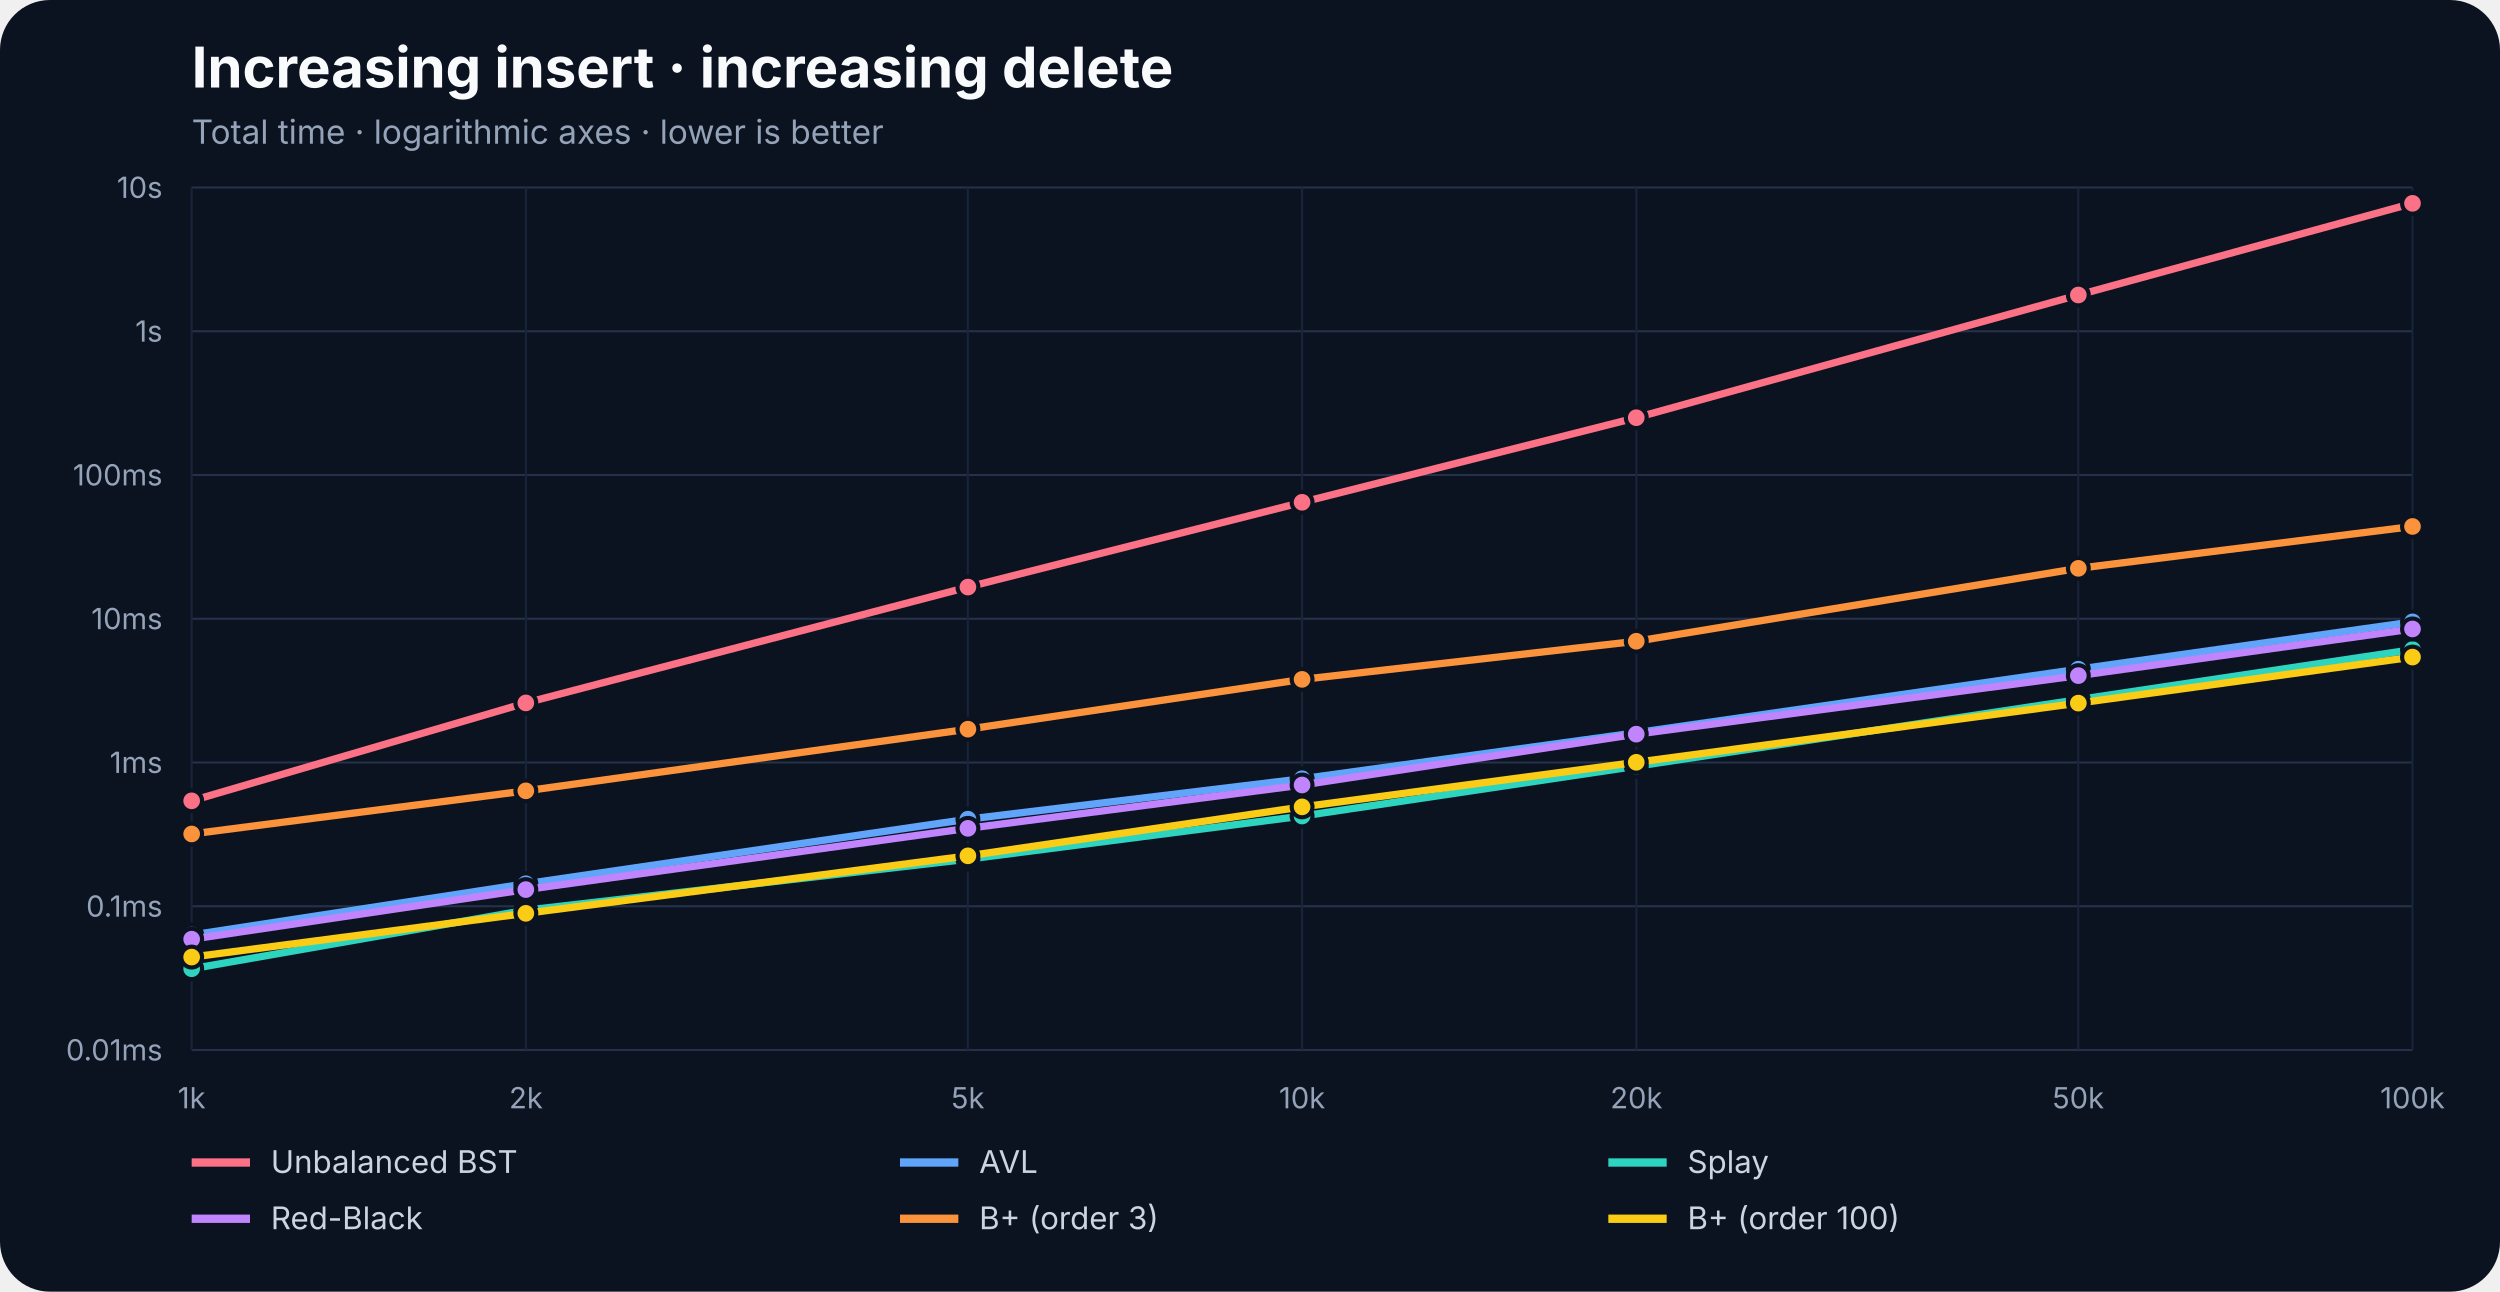
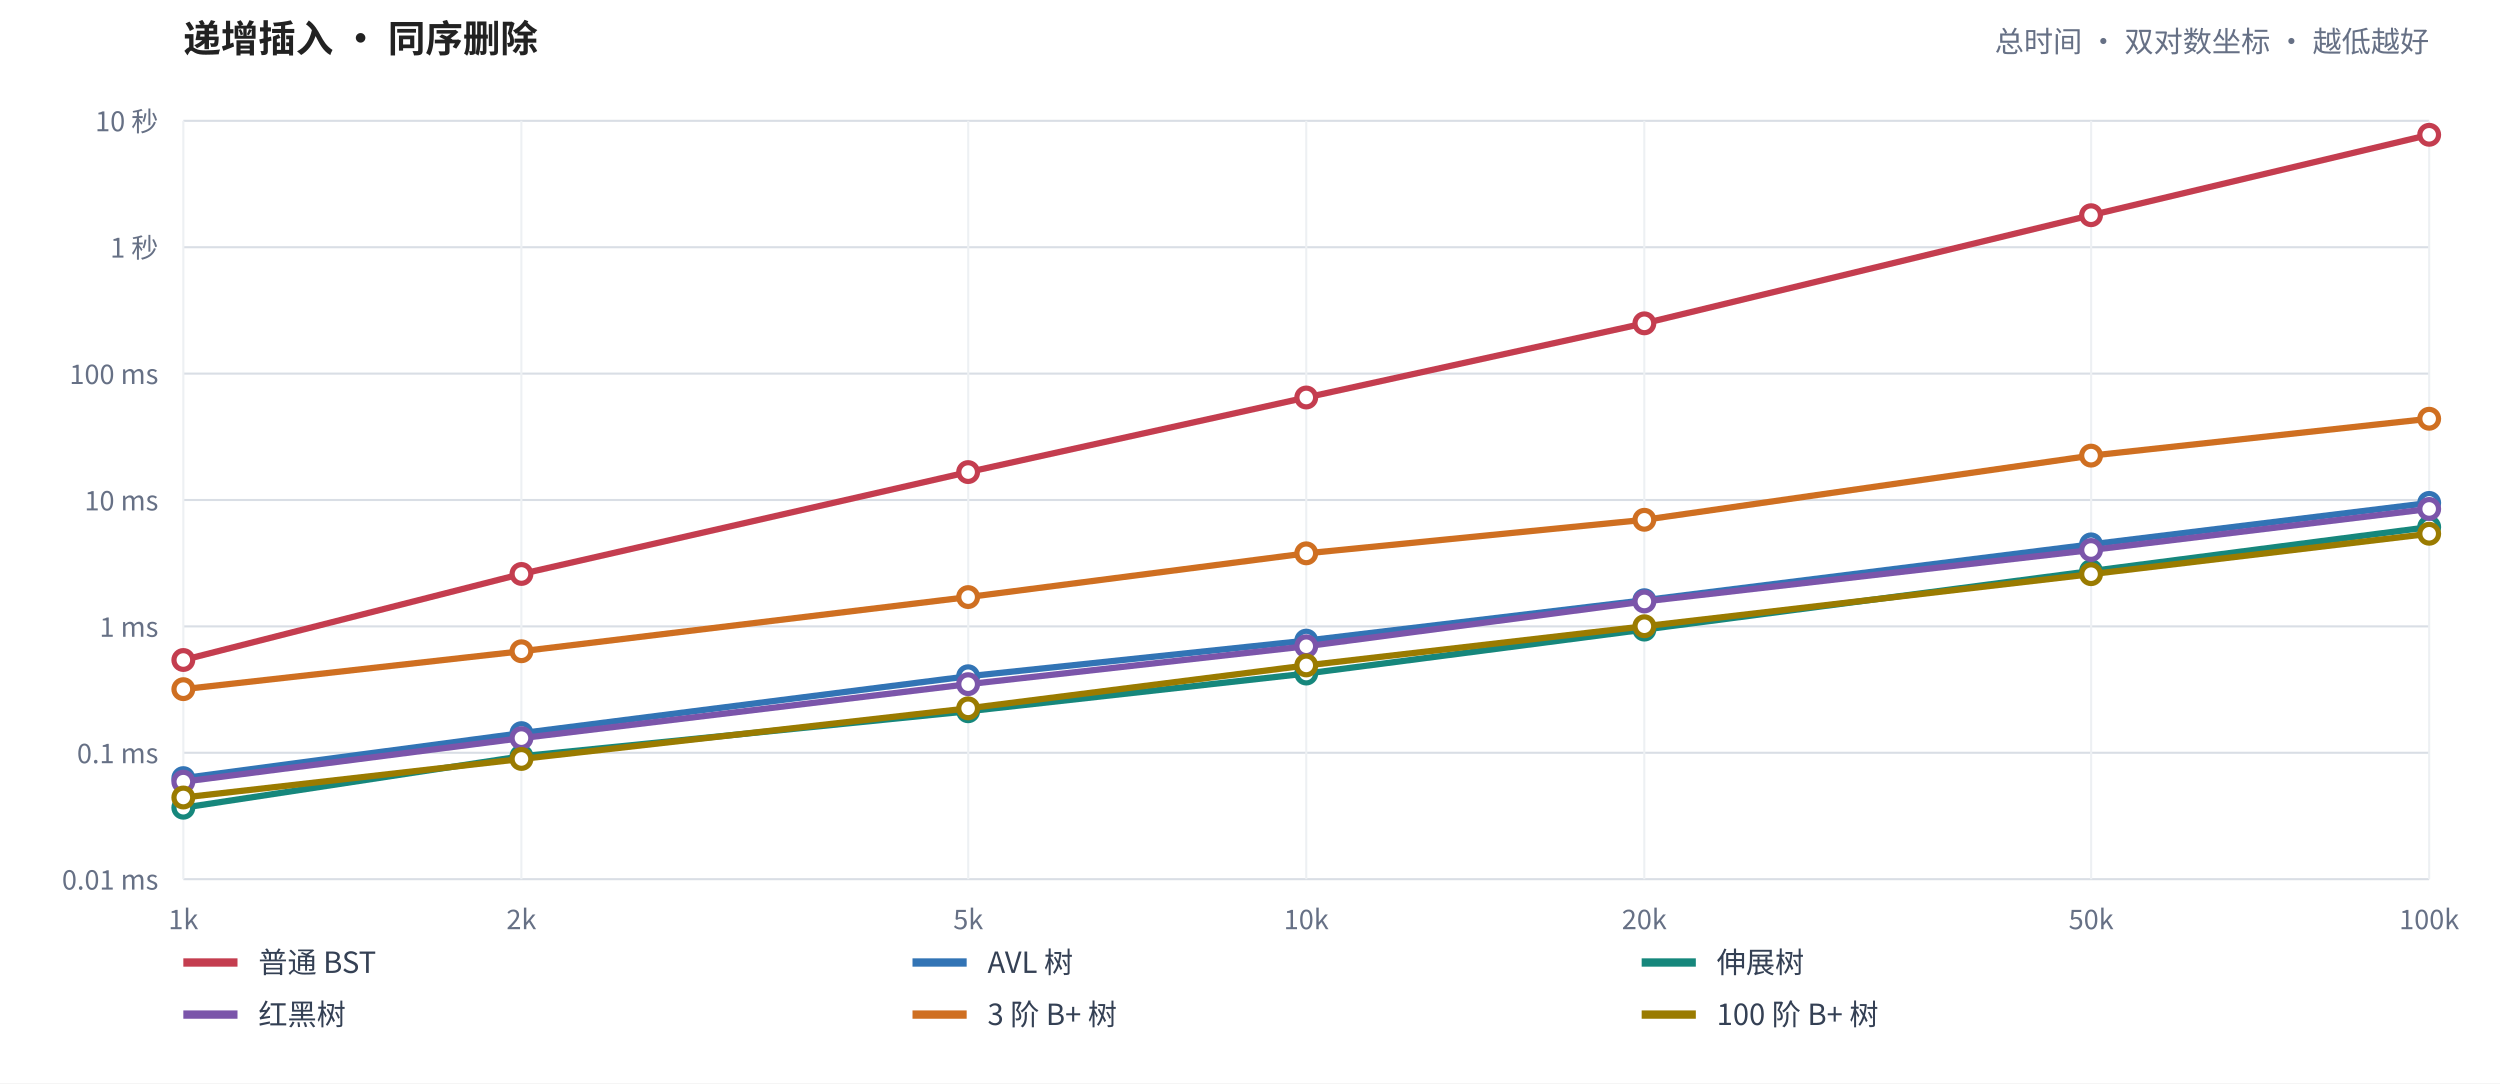
- <svg xmlns="http://www.w3.org/2000/svg" width="1200" height="620" viewBox="0 0 1200 620" role="img" aria-label="Increasing insert · increasing delete">
-   <rect width="1200" height="620" rx="24" fill="#0b1220" />
-   <text x="92" y="42" fill="#f8fafc" font-family="Inter,Arial,sans-serif" font-size="27" font-weight="700">Increasing insert · increasing delete</text>
-   <text x="92" y="69" fill="#94a3b8" font-family="Inter,Arial,sans-serif" font-size="16">Total time · logarithmic axes · lower is better</text>
-   <line x1="92" y1="504" x2="1158" y2="504" stroke="#243148" />
-   <text x="78" y="509" text-anchor="end" fill="#94a3b8" font-family="Inter,Arial,sans-serif" font-size="14">0.01ms</text>
-   <line x1="92" y1="435" x2="1158" y2="435" stroke="#243148" />
-   <text x="78" y="440" text-anchor="end" fill="#94a3b8" font-family="Inter,Arial,sans-serif" font-size="14">0.1ms</text>
-   <line x1="92" y1="366" x2="1158" y2="366" stroke="#243148" />
-   <text x="78" y="371" text-anchor="end" fill="#94a3b8" font-family="Inter,Arial,sans-serif" font-size="14">1ms</text>
-   <line x1="92" y1="297" x2="1158" y2="297" stroke="#243148" />
-   <text x="78" y="302" text-anchor="end" fill="#94a3b8" font-family="Inter,Arial,sans-serif" font-size="14">10ms</text>
-   <line x1="92" y1="228" x2="1158" y2="228" stroke="#243148" />
-   <text x="78" y="233" text-anchor="end" fill="#94a3b8" font-family="Inter,Arial,sans-serif" font-size="14">100ms</text>
-   <line x1="92" y1="159" x2="1158" y2="159" stroke="#243148" />
-   <text x="78" y="164" text-anchor="end" fill="#94a3b8" font-family="Inter,Arial,sans-serif" font-size="14">1s</text>
-   <line x1="92" y1="90" x2="1158" y2="90" stroke="#243148" />
-   <text x="78" y="95" text-anchor="end" fill="#94a3b8" font-family="Inter,Arial,sans-serif" font-size="14">10s</text>
-   <line x1="92" y1="90" x2="92" y2="504" stroke="#18243a" />
-   <text x="92" y="532" text-anchor="middle" fill="#94a3b8" font-family="Inter,Arial,sans-serif" font-size="14">1k</text>
-   <line x1="252.449" y1="90" x2="252.449" y2="504" stroke="#18243a" />
-   <text x="252.449" y="532" text-anchor="middle" fill="#94a3b8" font-family="Inter,Arial,sans-serif" font-size="14">2k</text>
-   <line x1="464.551" y1="90" x2="464.551" y2="504" stroke="#18243a" />
-   <text x="464.551" y="532" text-anchor="middle" fill="#94a3b8" font-family="Inter,Arial,sans-serif" font-size="14">5k</text>
-   <line x1="625" y1="90" x2="625" y2="504" stroke="#18243a" />
-   <text x="625" y="532" text-anchor="middle" fill="#94a3b8" font-family="Inter,Arial,sans-serif" font-size="14">10k</text>
-   <line x1="785.449" y1="90" x2="785.449" y2="504" stroke="#18243a" />
-   <text x="785.449" y="532" text-anchor="middle" fill="#94a3b8" font-family="Inter,Arial,sans-serif" font-size="14">20k</text>
-   <line x1="997.551" y1="90" x2="997.551" y2="504" stroke="#18243a" />
-   <text x="997.551" y="532" text-anchor="middle" fill="#94a3b8" font-family="Inter,Arial,sans-serif" font-size="14">50k</text>
-   <line x1="1158" y1="90" x2="1158" y2="504" stroke="#18243a" />
-   <text x="1158" y="532" text-anchor="middle" fill="#94a3b8" font-family="Inter,Arial,sans-serif" font-size="14">100k</text>
-   <path d="M 92.0 384.4 L 252.4 337.4 L 464.6 281.8 L 625.0 241.1 L 785.4 200.5 L 997.6 141.6 L 1158.0 97.6" fill="none" stroke="#fb7185" stroke-width="3.5" stroke-linejoin="round" />
-   <circle cx="92.0" cy="384.4" r="5" fill="#fb7185" stroke="#0b1220" stroke-width="2" />
-   <circle cx="252.4" cy="337.4" r="5" fill="#fb7185" stroke="#0b1220" stroke-width="2" />
-   <circle cx="464.6" cy="281.8" r="5" fill="#fb7185" stroke="#0b1220" stroke-width="2" />
-   <circle cx="625.0" cy="241.1" r="5" fill="#fb7185" stroke="#0b1220" stroke-width="2" />
-   <circle cx="785.4" cy="200.5" r="5" fill="#fb7185" stroke="#0b1220" stroke-width="2" />
-   <circle cx="997.6" cy="141.6" r="5" fill="#fb7185" stroke="#0b1220" stroke-width="2" />
-   <circle cx="1158.0" cy="97.6" r="5" fill="#fb7185" stroke="#0b1220" stroke-width="2" />
-   <path d="M 92.0 448.8 L 252.4 424.2 L 464.6 393.2 L 625.0 373.8 L 785.4 351.7 L 997.6 321.2 L 1158.0 298.5" fill="none" stroke="#60a5fa" stroke-width="3.5" stroke-linejoin="round" />
-   <circle cx="92.0" cy="448.8" r="5" fill="#60a5fa" stroke="#0b1220" stroke-width="2" />
-   <circle cx="252.4" cy="424.2" r="5" fill="#60a5fa" stroke="#0b1220" stroke-width="2" />
-   <circle cx="464.6" cy="393.2" r="5" fill="#60a5fa" stroke="#0b1220" stroke-width="2" />
-   <circle cx="625.0" cy="373.8" r="5" fill="#60a5fa" stroke="#0b1220" stroke-width="2" />
-   <circle cx="785.4" cy="351.7" r="5" fill="#60a5fa" stroke="#0b1220" stroke-width="2" />
-   <circle cx="997.6" cy="321.2" r="5" fill="#60a5fa" stroke="#0b1220" stroke-width="2" />
-   <circle cx="1158.0" cy="298.5" r="5" fill="#60a5fa" stroke="#0b1220" stroke-width="2" />
-   <path d="M 92.0 465.0 L 252.4 436.9 L 464.6 412.4 L 625.0 391.7 L 785.4 367.8 L 997.6 335.8 L 1158.0 311.8" fill="none" stroke="#2dd4bf" stroke-width="3.5" stroke-linejoin="round" />
-   <circle cx="92.0" cy="465.0" r="5" fill="#2dd4bf" stroke="#0b1220" stroke-width="2" />
-   <circle cx="252.4" cy="436.9" r="5" fill="#2dd4bf" stroke="#0b1220" stroke-width="2" />
-   <circle cx="464.6" cy="412.4" r="5" fill="#2dd4bf" stroke="#0b1220" stroke-width="2" />
-   <circle cx="625.0" cy="391.7" r="5" fill="#2dd4bf" stroke="#0b1220" stroke-width="2" />
-   <circle cx="785.4" cy="367.8" r="5" fill="#2dd4bf" stroke="#0b1220" stroke-width="2" />
-   <circle cx="997.6" cy="335.8" r="5" fill="#2dd4bf" stroke="#0b1220" stroke-width="2" />
-   <circle cx="1158.0" cy="311.8" r="5" fill="#2dd4bf" stroke="#0b1220" stroke-width="2" />
-   <path d="M 92.0 450.8 L 252.4 427.0 L 464.6 397.6 L 625.0 376.8 L 785.4 352.4 L 997.6 324.3 L 1158.0 301.9" fill="none" stroke="#c084fc" stroke-width="3.5" stroke-linejoin="round" />
-   <circle cx="92.0" cy="450.8" r="5" fill="#c084fc" stroke="#0b1220" stroke-width="2" />
-   <circle cx="252.4" cy="427.0" r="5" fill="#c084fc" stroke="#0b1220" stroke-width="2" />
-   <circle cx="464.6" cy="397.6" r="5" fill="#c084fc" stroke="#0b1220" stroke-width="2" />
-   <circle cx="625.0" cy="376.8" r="5" fill="#c084fc" stroke="#0b1220" stroke-width="2" />
-   <circle cx="785.4" cy="352.4" r="5" fill="#c084fc" stroke="#0b1220" stroke-width="2" />
-   <circle cx="997.6" cy="324.3" r="5" fill="#c084fc" stroke="#0b1220" stroke-width="2" />
-   <circle cx="1158.0" cy="301.9" r="5" fill="#c084fc" stroke="#0b1220" stroke-width="2" />
-   <path d="M 92.0 400.3 L 252.4 379.6 L 464.6 350.0 L 625.0 326.1 L 785.4 307.8 L 997.6 272.8 L 1158.0 252.7" fill="none" stroke="#fb923c" stroke-width="3.5" stroke-linejoin="round" />
-   <circle cx="92.0" cy="400.3" r="5" fill="#fb923c" stroke="#0b1220" stroke-width="2" />
-   <circle cx="252.4" cy="379.6" r="5" fill="#fb923c" stroke="#0b1220" stroke-width="2" />
-   <circle cx="464.6" cy="350.0" r="5" fill="#fb923c" stroke="#0b1220" stroke-width="2" />
-   <circle cx="625.0" cy="326.1" r="5" fill="#fb923c" stroke="#0b1220" stroke-width="2" />
-   <circle cx="785.4" cy="307.8" r="5" fill="#fb923c" stroke="#0b1220" stroke-width="2" />
-   <circle cx="997.6" cy="272.8" r="5" fill="#fb923c" stroke="#0b1220" stroke-width="2" />
-   <circle cx="1158.0" cy="252.7" r="5" fill="#fb923c" stroke="#0b1220" stroke-width="2" />
-   <path d="M 92.0 459.4 L 252.4 438.4 L 464.6 410.8 L 625.0 387.3 L 785.4 365.9 L 997.6 337.5 L 1158.0 315.4" fill="none" stroke="#facc15" stroke-width="3.5" stroke-linejoin="round" />
-   <circle cx="92.0" cy="459.4" r="5" fill="#facc15" stroke="#0b1220" stroke-width="2" />
-   <circle cx="252.4" cy="438.4" r="5" fill="#facc15" stroke="#0b1220" stroke-width="2" />
-   <circle cx="464.6" cy="410.8" r="5" fill="#facc15" stroke="#0b1220" stroke-width="2" />
-   <circle cx="625.0" cy="387.3" r="5" fill="#facc15" stroke="#0b1220" stroke-width="2" />
-   <circle cx="785.4" cy="365.9" r="5" fill="#facc15" stroke="#0b1220" stroke-width="2" />
-   <circle cx="997.6" cy="337.5" r="5" fill="#facc15" stroke="#0b1220" stroke-width="2" />
-   <circle cx="1158.0" cy="315.4" r="5" fill="#facc15" stroke="#0b1220" stroke-width="2" />
-   <line x1="92" y1="558" x2="120" y2="558" stroke="#fb7185" stroke-width="4" />
-   <text x="130" y="563" fill="#cbd5e1" font-family="Inter,Arial,sans-serif" font-size="15">Unbalanced BST</text>
-   <line x1="432" y1="558" x2="460" y2="558" stroke="#60a5fa" stroke-width="4" />
-   <text x="470" y="563" fill="#cbd5e1" font-family="Inter,Arial,sans-serif" font-size="15">AVL</text>
-   <line x1="772" y1="558" x2="800" y2="558" stroke="#2dd4bf" stroke-width="4" />
-   <text x="810" y="563" fill="#cbd5e1" font-family="Inter,Arial,sans-serif" font-size="15">Splay</text>
-   <line x1="92" y1="585" x2="120" y2="585" stroke="#c084fc" stroke-width="4" />
-   <text x="130" y="590" fill="#cbd5e1" font-family="Inter,Arial,sans-serif" font-size="15">Red-Black</text>
-   <line x1="432" y1="585" x2="460" y2="585" stroke="#fb923c" stroke-width="4" />
-   <text x="470" y="590" fill="#cbd5e1" font-family="Inter,Arial,sans-serif" font-size="15">B+ (order 3)</text>
-   <line x1="772" y1="585" x2="800" y2="585" stroke="#facc15" stroke-width="4" />
-   <text x="810" y="590" fill="#cbd5e1" font-family="Inter,Arial,sans-serif" font-size="15">B+ (order 100)</text>
+ <svg xmlns="http://www.w3.org/2000/svg" width="1200" height="520" viewBox="0 0 1200 520" role="img" aria-label="递增插入 · 同序删除">
+   <rect width="1200" height="520" fill="#fff" />
+   <text x="88" y="25" fill="#222" font-family="'Microsoft YaHei','Noto Sans CJK SC',Arial,sans-serif" font-size="18" font-weight="600">递增插入 · 同序删除</text>
+   <text x="1166" y="25" text-anchor="end" fill="#667085" font-family="'Microsoft YaHei','Noto Sans CJK SC',Arial,sans-serif" font-size="14">总时间 · 双对数坐标 · 越低越好</text>
+   <line x1="88" y1="422" x2="1166" y2="422" stroke="#d9dee5" />
+   <text x="76" y="427" text-anchor="end" fill="#667085" font-family="'Microsoft YaHei','Noto Sans CJK SC',Arial,sans-serif" font-size="13">0.01 ms</text>
+   <line x1="88" y1="361.333" x2="1166" y2="361.333" stroke="#d9dee5" />
+   <text x="76" y="366.333" text-anchor="end" fill="#667085" font-family="'Microsoft YaHei','Noto Sans CJK SC',Arial,sans-serif" font-size="13">0.1 ms</text>
+   <line x1="88" y1="300.667" x2="1166" y2="300.667" stroke="#d9dee5" />
+   <text x="76" y="305.667" text-anchor="end" fill="#667085" font-family="'Microsoft YaHei','Noto Sans CJK SC',Arial,sans-serif" font-size="13">1 ms</text>
+   <line x1="88" y1="240" x2="1166" y2="240" stroke="#d9dee5" />
+   <text x="76" y="245" text-anchor="end" fill="#667085" font-family="'Microsoft YaHei','Noto Sans CJK SC',Arial,sans-serif" font-size="13">10 ms</text>
+   <line x1="88" y1="179.333" x2="1166" y2="179.333" stroke="#d9dee5" />
+   <text x="76" y="184.333" text-anchor="end" fill="#667085" font-family="'Microsoft YaHei','Noto Sans CJK SC',Arial,sans-serif" font-size="13">100 ms</text>
+   <line x1="88" y1="118.667" x2="1166" y2="118.667" stroke="#d9dee5" />
+   <text x="76" y="123.667" text-anchor="end" fill="#667085" font-family="'Microsoft YaHei','Noto Sans CJK SC',Arial,sans-serif" font-size="13">1 秒</text>
+   <line x1="88" y1="58" x2="1166" y2="58" stroke="#d9dee5" />
+   <text x="76" y="63" text-anchor="end" fill="#667085" font-family="'Microsoft YaHei','Noto Sans CJK SC',Arial,sans-serif" font-size="13">10 秒</text>
+   <line x1="88" y1="58" x2="88" y2="422" stroke="#edf0f3" />
+   <text x="88" y="446" text-anchor="middle" fill="#667085" font-family="'Microsoft YaHei','Noto Sans CJK SC',Arial,sans-serif" font-size="13">1k</text>
+   <line x1="250.255" y1="58" x2="250.255" y2="422" stroke="#edf0f3" />
+   <text x="250.255" y="446" text-anchor="middle" fill="#667085" font-family="'Microsoft YaHei','Noto Sans CJK SC',Arial,sans-serif" font-size="13">2k</text>
+   <line x1="464.745" y1="58" x2="464.745" y2="422" stroke="#edf0f3" />
+   <text x="464.745" y="446" text-anchor="middle" fill="#667085" font-family="'Microsoft YaHei','Noto Sans CJK SC',Arial,sans-serif" font-size="13">5k</text>
+   <line x1="627" y1="58" x2="627" y2="422" stroke="#edf0f3" />
+   <text x="627" y="446" text-anchor="middle" fill="#667085" font-family="'Microsoft YaHei','Noto Sans CJK SC',Arial,sans-serif" font-size="13">10k</text>
+   <line x1="789.255" y1="58" x2="789.255" y2="422" stroke="#edf0f3" />
+   <text x="789.255" y="446" text-anchor="middle" fill="#667085" font-family="'Microsoft YaHei','Noto Sans CJK SC',Arial,sans-serif" font-size="13">20k</text>
+   <line x1="1003.745" y1="58" x2="1003.745" y2="422" stroke="#edf0f3" />
+   <text x="1003.745" y="446" text-anchor="middle" fill="#667085" font-family="'Microsoft YaHei','Noto Sans CJK SC',Arial,sans-serif" font-size="13">50k</text>
+   <line x1="1166" y1="58" x2="1166" y2="422" stroke="#edf0f3" />
+   <text x="1166" y="446" text-anchor="middle" fill="#667085" font-family="'Microsoft YaHei','Noto Sans CJK SC',Arial,sans-serif" font-size="13">100k</text>
+   <path d="M 88.0 316.8 L 250.3 275.5 L 464.7 226.6 L 627.0 190.8 L 789.3 155.2 L 1003.7 103.3 L 1166.0 64.7" fill="none" stroke="#c43d4f" stroke-width="3" stroke-linejoin="round" />
+   <circle cx="88.0" cy="316.8" r="4.5" fill="#fff" stroke="#c43d4f" stroke-width="2.5" />
+   <circle cx="250.3" cy="275.5" r="4.5" fill="#fff" stroke="#c43d4f" stroke-width="2.5" />
+   <circle cx="464.7" cy="226.6" r="4.5" fill="#fff" stroke="#c43d4f" stroke-width="2.5" />
+   <circle cx="627.0" cy="190.8" r="4.5" fill="#fff" stroke="#c43d4f" stroke-width="2.5" />
+   <circle cx="789.3" cy="155.2" r="4.5" fill="#fff" stroke="#c43d4f" stroke-width="2.5" />
+   <circle cx="1003.7" cy="103.3" r="4.5" fill="#fff" stroke="#c43d4f" stroke-width="2.5" />
+   <circle cx="1166.0" cy="64.7" r="4.5" fill="#fff" stroke="#c43d4f" stroke-width="2.5" />
+   <path d="M 88.0 373.5 L 250.3 351.9 L 464.7 324.6 L 627.0 307.5 L 789.3 288.1 L 1003.7 261.3 L 1166.0 241.4" fill="none" stroke="#3274b5" stroke-width="3" stroke-linejoin="round" />
+   <circle cx="88.0" cy="373.5" r="4.5" fill="#fff" stroke="#3274b5" stroke-width="2.5" />
+   <circle cx="250.3" cy="351.9" r="4.5" fill="#fff" stroke="#3274b5" stroke-width="2.5" />
+   <circle cx="464.7" cy="324.6" r="4.5" fill="#fff" stroke="#3274b5" stroke-width="2.5" />
+   <circle cx="627.0" cy="307.5" r="4.5" fill="#fff" stroke="#3274b5" stroke-width="2.5" />
+   <circle cx="789.3" cy="288.1" r="4.5" fill="#fff" stroke="#3274b5" stroke-width="2.5" />
+   <circle cx="1003.7" cy="261.3" r="4.5" fill="#fff" stroke="#3274b5" stroke-width="2.5" />
+   <circle cx="1166.0" cy="241.4" r="4.5" fill="#fff" stroke="#3274b5" stroke-width="2.5" />
+   <path d="M 88.0 387.7 L 250.3 363.0 L 464.7 341.4 L 627.0 323.3 L 789.3 302.2 L 1003.7 274.1 L 1166.0 253.0" fill="none" stroke="#16877c" stroke-width="3" stroke-linejoin="round" />
+   <circle cx="88.0" cy="387.7" r="4.5" fill="#fff" stroke="#16877c" stroke-width="2.5" />
+   <circle cx="250.3" cy="363.0" r="4.5" fill="#fff" stroke="#16877c" stroke-width="2.5" />
+   <circle cx="464.7" cy="341.4" r="4.5" fill="#fff" stroke="#16877c" stroke-width="2.5" />
+   <circle cx="627.0" cy="323.3" r="4.5" fill="#fff" stroke="#16877c" stroke-width="2.5" />
+   <circle cx="789.3" cy="302.2" r="4.5" fill="#fff" stroke="#16877c" stroke-width="2.5" />
+   <circle cx="1003.7" cy="274.1" r="4.5" fill="#fff" stroke="#16877c" stroke-width="2.5" />
+   <circle cx="1166.0" cy="253.0" r="4.5" fill="#fff" stroke="#16877c" stroke-width="2.5" />
+   <path d="M 88.0 375.2 L 250.3 354.3 L 464.7 328.4 L 627.0 310.2 L 789.3 288.7 L 1003.7 264.0 L 1166.0 244.3" fill="none" stroke="#7b55aa" stroke-width="3" stroke-linejoin="round" />
+   <circle cx="88.0" cy="375.2" r="4.5" fill="#fff" stroke="#7b55aa" stroke-width="2.5" />
+   <circle cx="250.3" cy="354.3" r="4.5" fill="#fff" stroke="#7b55aa" stroke-width="2.5" />
+   <circle cx="464.7" cy="328.4" r="4.5" fill="#fff" stroke="#7b55aa" stroke-width="2.5" />
+   <circle cx="627.0" cy="310.2" r="4.5" fill="#fff" stroke="#7b55aa" stroke-width="2.5" />
+   <circle cx="789.3" cy="288.7" r="4.5" fill="#fff" stroke="#7b55aa" stroke-width="2.5" />
+   <circle cx="1003.7" cy="264.0" r="4.5" fill="#fff" stroke="#7b55aa" stroke-width="2.5" />
+   <circle cx="1166.0" cy="244.3" r="4.5" fill="#fff" stroke="#7b55aa" stroke-width="2.5" />
+   <path d="M 88.0 330.8 L 250.3 312.6 L 464.7 286.6 L 627.0 265.6 L 789.3 249.5 L 1003.7 218.7 L 1166.0 201.0" fill="none" stroke="#cf6f21" stroke-width="3" stroke-linejoin="round" />
+   <circle cx="88.0" cy="330.8" r="4.5" fill="#fff" stroke="#cf6f21" stroke-width="2.5" />
+   <circle cx="250.3" cy="312.6" r="4.5" fill="#fff" stroke="#cf6f21" stroke-width="2.5" />
+   <circle cx="464.7" cy="286.6" r="4.5" fill="#fff" stroke="#cf6f21" stroke-width="2.5" />
+   <circle cx="627.0" cy="265.6" r="4.5" fill="#fff" stroke="#cf6f21" stroke-width="2.5" />
+   <circle cx="789.3" cy="249.5" r="4.5" fill="#fff" stroke="#cf6f21" stroke-width="2.5" />
+   <circle cx="1003.7" cy="218.7" r="4.5" fill="#fff" stroke="#cf6f21" stroke-width="2.5" />
+   <circle cx="1166.0" cy="201.0" r="4.5" fill="#fff" stroke="#cf6f21" stroke-width="2.5" />
+   <path d="M 88.0 382.8 L 250.3 364.3 L 464.7 340.0 L 627.0 319.4 L 789.3 300.6 L 1003.7 275.6 L 1166.0 256.2" fill="none" stroke="#9a7b00" stroke-width="3" stroke-linejoin="round" />
+   <circle cx="88.0" cy="382.8" r="4.5" fill="#fff" stroke="#9a7b00" stroke-width="2.5" />
+   <circle cx="250.3" cy="364.3" r="4.5" fill="#fff" stroke="#9a7b00" stroke-width="2.5" />
+   <circle cx="464.7" cy="340.0" r="4.5" fill="#fff" stroke="#9a7b00" stroke-width="2.5" />
+   <circle cx="627.0" cy="319.4" r="4.5" fill="#fff" stroke="#9a7b00" stroke-width="2.5" />
+   <circle cx="789.3" cy="300.6" r="4.5" fill="#fff" stroke="#9a7b00" stroke-width="2.5" />
+   <circle cx="1003.7" cy="275.6" r="4.5" fill="#fff" stroke="#9a7b00" stroke-width="2.5" />
+   <circle cx="1166.0" cy="256.2" r="4.5" fill="#fff" stroke="#9a7b00" stroke-width="2.5" />
+   <line x1="88" y1="462" x2="114" y2="462" stroke="#c43d4f" stroke-width="4" />
+   <text x="124" y="467" fill="#344054" font-family="'Microsoft YaHei','Noto Sans CJK SC',Arial,sans-serif" font-size="14">普通 BST</text>
+   <line x1="438" y1="462" x2="464" y2="462" stroke="#3274b5" stroke-width="4" />
+   <text x="474" y="467" fill="#344054" font-family="'Microsoft YaHei','Noto Sans CJK SC',Arial,sans-serif" font-size="14">AVL 树</text>
+   <line x1="788" y1="462" x2="814" y2="462" stroke="#16877c" stroke-width="4" />
+   <text x="824" y="467" fill="#344054" font-family="'Microsoft YaHei','Noto Sans CJK SC',Arial,sans-serif" font-size="14">伸展树</text>
+   <line x1="88" y1="487" x2="114" y2="487" stroke="#7b55aa" stroke-width="4" />
+   <text x="124" y="492" fill="#344054" font-family="'Microsoft YaHei','Noto Sans CJK SC',Arial,sans-serif" font-size="14">红黑树</text>
+   <line x1="438" y1="487" x2="464" y2="487" stroke="#cf6f21" stroke-width="4" />
+   <text x="474" y="492" fill="#344054" font-family="'Microsoft YaHei','Noto Sans CJK SC',Arial,sans-serif" font-size="14">3 阶 B+ 树</text>
+   <line x1="788" y1="487" x2="814" y2="487" stroke="#9a7b00" stroke-width="4" />
+   <text x="824" y="492" fill="#344054" font-family="'Microsoft YaHei','Noto Sans CJK SC',Arial,sans-serif" font-size="14">100 阶 B+ 树</text>
</svg>
